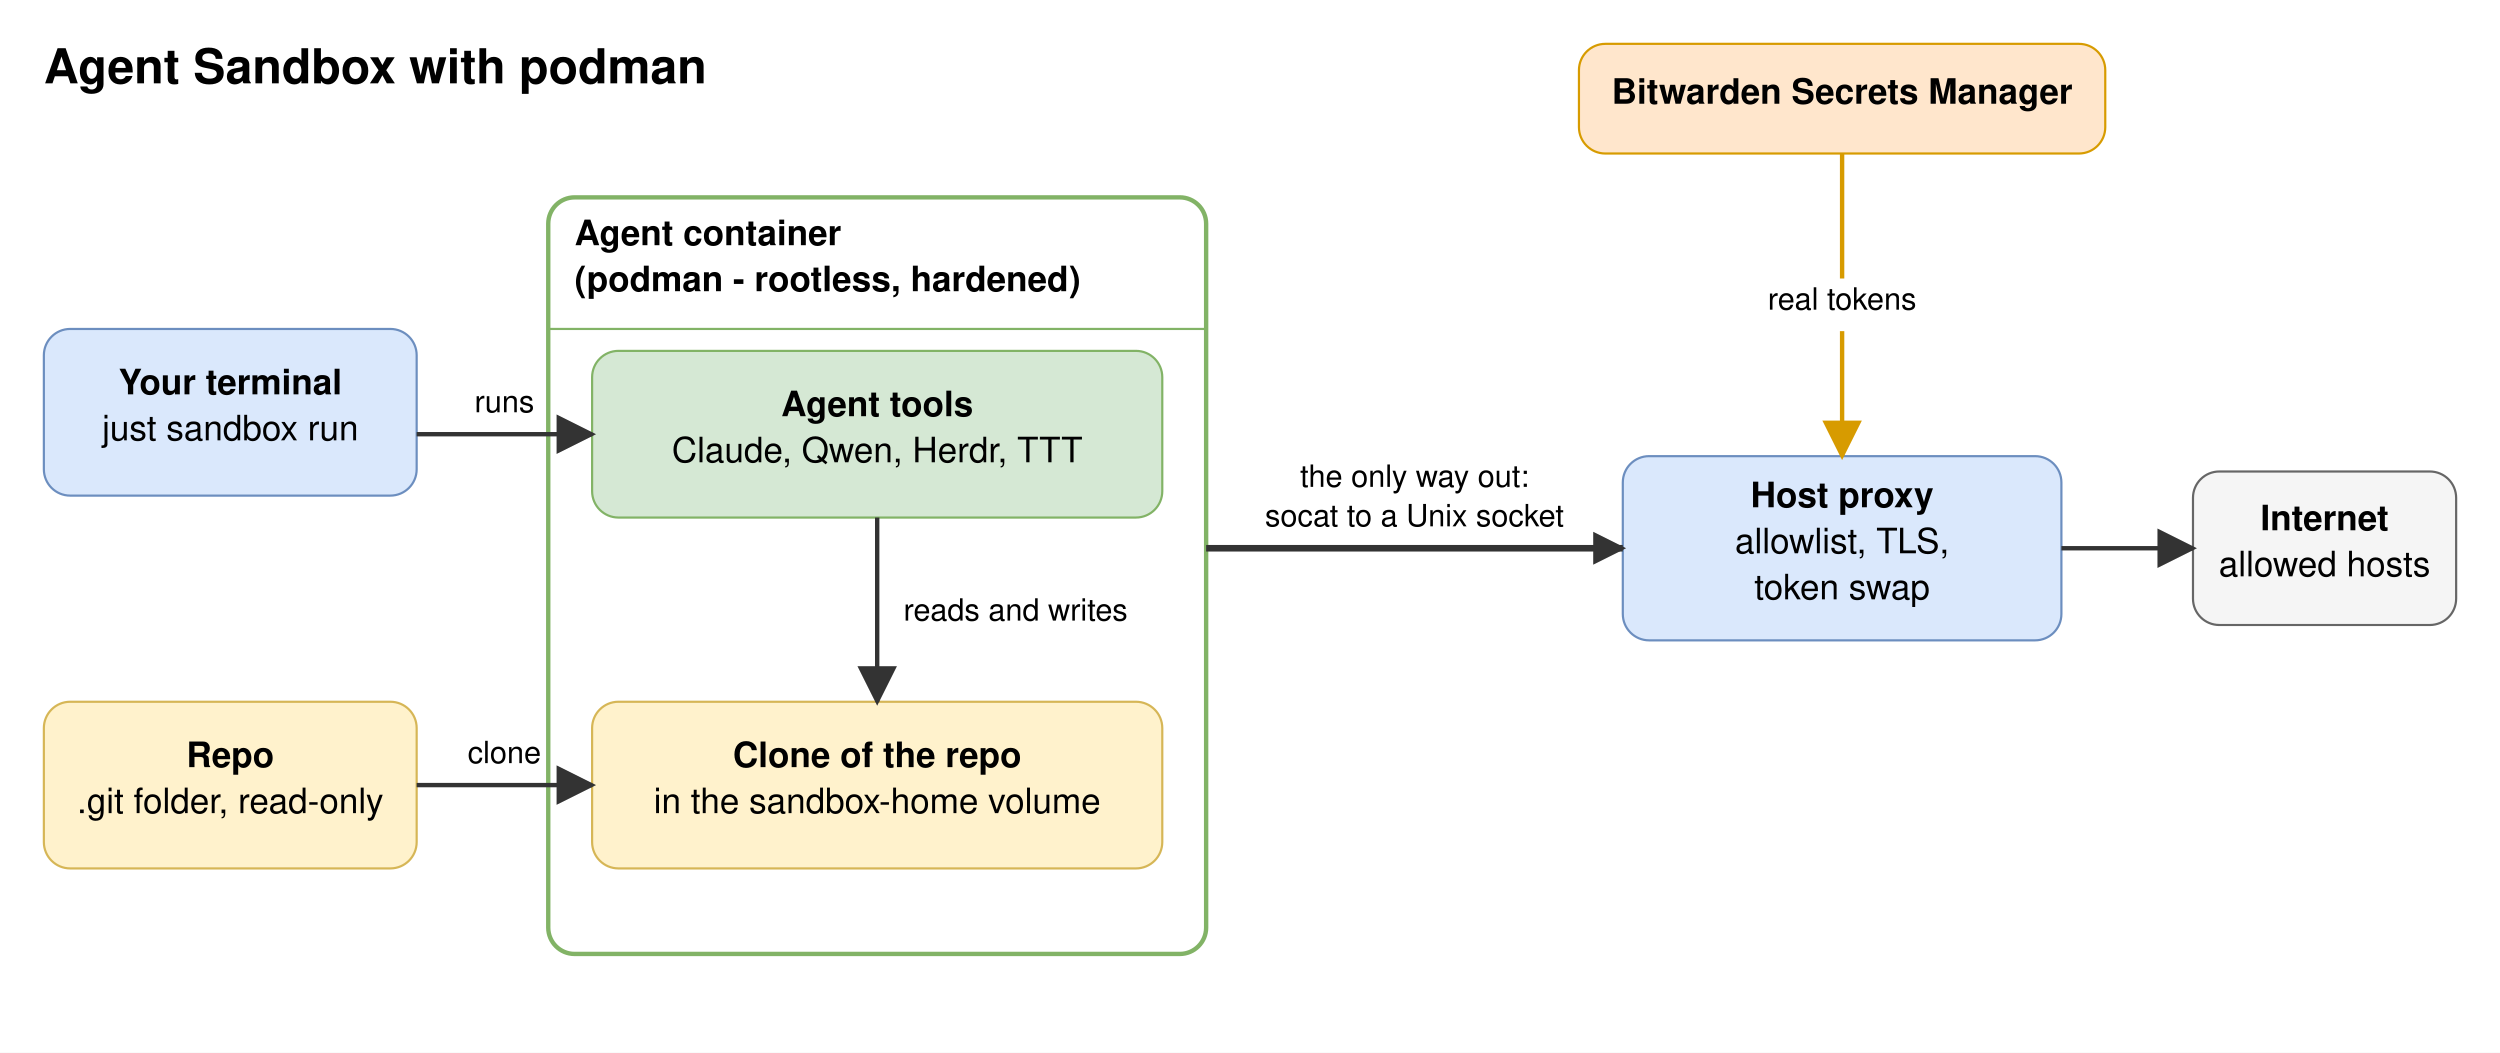
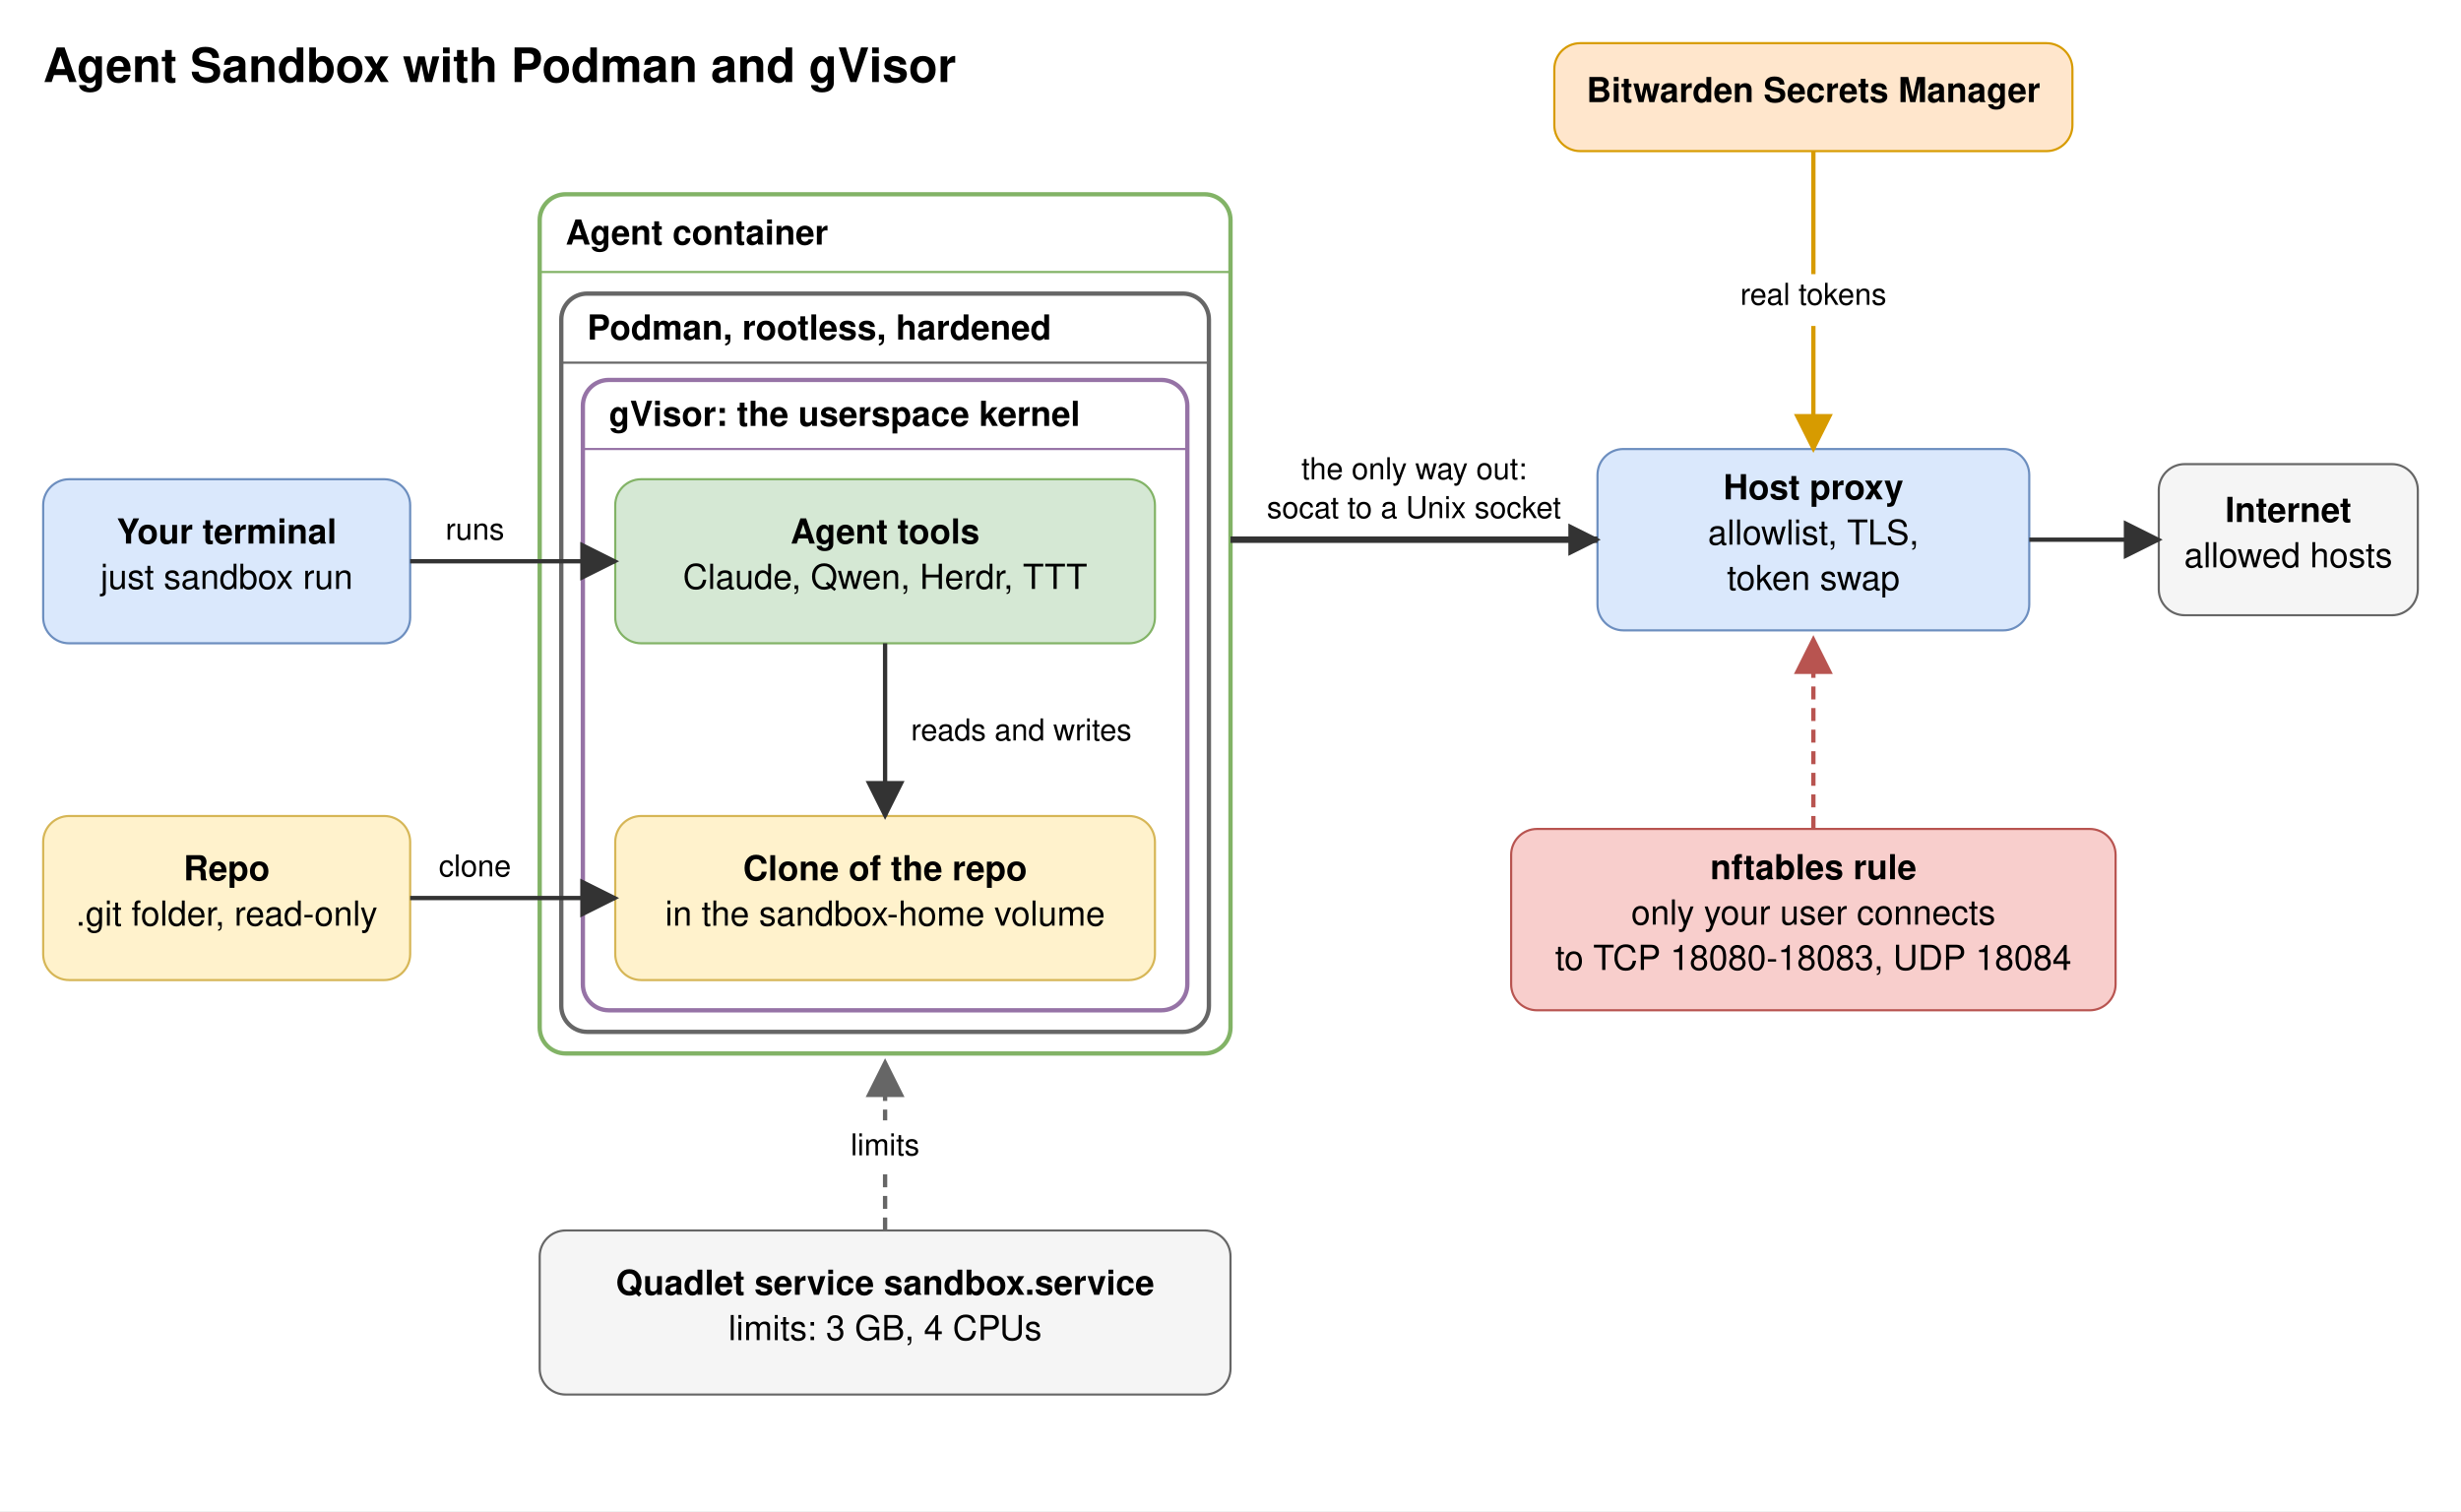
- <svg xmlns="http://www.w3.org/2000/svg" version="1.1" width="1140" height="480" viewBox="0 0 1140 480" font-family="Helvetica, Arial, sans-serif">
+ <svg xmlns="http://www.w3.org/2000/svg" version="1.1" width="1140" height="700" viewBox="0 0 1140 700" font-family="Helvetica, Arial, sans-serif">
  <defs>
    <marker id="a" viewBox="0 0 10 10" refX="9" refY="5" markerWidth="9" markerHeight="9" orient="auto">
      <path d="M0,0 L10,5 L0,10 z" fill="#333333" />
    </marker>
    <marker id="b" viewBox="0 0 10 10" refX="9" refY="5" markerWidth="5" markerHeight="5" orient="auto">
      <path d="M0,0 L10,5 L0,10 z" fill="#333333" />
    </marker>
    <marker id="o" viewBox="0 0 10 10" refX="9" refY="5" markerWidth="9" markerHeight="9" orient="auto">
      <path d="M0,0 L10,5 L0,10 z" fill="#d79b00" />
    </marker>
+     <marker id="r" viewBox="0 0 10 10" refX="9" refY="5" markerWidth="9" markerHeight="9" orient="auto">
+       <path d="M0,0 L10,5 L0,10 z" fill="#b85450" />
+     </marker>
+     <marker id="g" viewBox="0 0 10 10" refX="9" refY="5" markerWidth="9" markerHeight="9" orient="auto">
+       <path d="M0,0 L10,5 L0,10 z" fill="#666666" />
+     </marker>
  </defs>
-   <rect x="0" y="0" width="1140" height="480" fill="#ffffff" />
-   <text x="20" y="38" font-size="22" font-weight="bold" fill="#000000">Agent Sandbox with podman</text>
+   <rect x="0" y="0" width="1140" height="700" fill="#ffffff" />
+   <text x="20" y="38" font-size="22" font-weight="bold" fill="#000000">Agent Sandbox with Podman and gVisor</text>
  <rect x="720" y="20" width="240" height="50" rx="12" fill="#ffe6cc" stroke="#d79b00" stroke-width="1" />
  <g font-size="16" text-anchor="middle" fill="#000000" font-weight="bold">
    <text x="840.0" y="47.3">Bitwarden Secrets Manager</text>
  </g>
-   <rect x="20" y="150" width="170" height="76" rx="12" fill="#dae8fc" stroke="#6c8ebf" stroke-width="1" />
+   <rect x="20" y="222" width="170" height="76" rx="12" fill="#dae8fc" stroke="#6c8ebf" stroke-width="1" />
  <g font-size="16" text-anchor="middle" fill="#000000">
-     <text x="105.0" y="179.8" font-weight="bold">Your terminal</text>
-     <text x="105.0" y="200.8">just sandbox run</text>
+     <text x="105.0" y="251.8" font-weight="bold">Your terminal</text>
+     <text x="105.0" y="272.8">just sandbox run</text>
  </g>
-   <rect x="20" y="320" width="170" height="76" rx="12" fill="#fff2cc" stroke="#d6b656" stroke-width="1" />
+   <rect x="20" y="378" width="170" height="76" rx="12" fill="#fff2cc" stroke="#d6b656" stroke-width="1" />
  <g font-size="16" text-anchor="middle" fill="#000000">
-     <text x="105.0" y="349.8" font-weight="bold">Repo</text>
-     <text x="105.0" y="370.8">.git folder, read-only</text>
+     <text x="105.0" y="407.8" font-weight="bold">Repo</text>
+     <text x="105.0" y="428.8">.git folder, read-only</text>
  </g>
-   <rect x="250" y="90" width="300" height="345" rx="12" fill="#ffffff" stroke="#82b366" stroke-width="2" />
-   <line x1="250" y1="150" x2="550" y2="150" stroke="#82b366" stroke-width="1" />
+   <rect x="250" y="90" width="320" height="398" rx="12" fill="#ffffff" stroke="#82b366" stroke-width="2" />
+   <line x1="250" y1="126" x2="570" y2="126" stroke="#82b366" stroke-width="1" />
  <g font-size="16" text-anchor="start" fill="#000000" font-weight="bold">
-     <text x="262" y="111.8">Agent container</text>
-     <text x="262" y="132.8">(podman - rootless, hardened)</text>
+     <text x="262" y="113.3">Agent container</text>
  </g>
-   <rect x="270" y="160" width="260" height="76" rx="12" fill="#d5e8d4" stroke="#82b366" stroke-width="1" />
+   <rect x="260" y="136" width="300" height="342" rx="12" fill="#ffffff" stroke="#666666" stroke-width="2" />
+   <line x1="260" y1="168" x2="560" y2="168" stroke="#666666" stroke-width="1" />
+   <g font-size="16" text-anchor="start" fill="#000000" font-weight="bold">
+     <text x="272" y="157.3">Podman, rootless, hardened</text>
+   </g>
+   <rect x="270" y="176" width="280" height="292" rx="12" fill="#ffffff" stroke="#9673a6" stroke-width="2" />
+   <line x1="270" y1="208" x2="550" y2="208" stroke="#9673a6" stroke-width="1" />
+   <g font-size="16" text-anchor="start" fill="#000000" font-weight="bold">
+     <text x="282" y="197.3">gVisor: the userspace kernel</text>
+   </g>
+   <rect x="285" y="222" width="250" height="76" rx="12" fill="#d5e8d4" stroke="#82b366" stroke-width="1" />
  <g font-size="16" text-anchor="middle" fill="#000000">
-     <text x="400.0" y="189.8" font-weight="bold">Agent tools</text>
-     <text x="400.0" y="210.8">Claude, Qwen, Herdr, TTT</text>
+     <text x="410.0" y="251.8" font-weight="bold">Agent tools</text>
+     <text x="410.0" y="272.8">Claude, Qwen, Herdr, TTT</text>
  </g>
-   <rect x="270" y="320" width="260" height="76" rx="12" fill="#fff2cc" stroke="#d6b656" stroke-width="1" />
+   <rect x="285" y="378" width="250" height="76" rx="12" fill="#fff2cc" stroke="#d6b656" stroke-width="1" />
  <g font-size="16" text-anchor="middle" fill="#000000">
-     <text x="400.0" y="349.8" font-weight="bold">Clone of the repo</text>
-     <text x="400.0" y="370.8">in the sandbox-home volume</text>
+     <text x="410.0" y="407.8" font-weight="bold">Clone of the repo</text>
+     <text x="410.0" y="428.8">in the sandbox-home volume</text>
+   </g>
+   <rect x="250" y="570" width="320" height="76" rx="12" fill="#f5f5f5" stroke="#666666" stroke-width="1" />
+   <g font-size="16" text-anchor="middle" fill="#000000">
+     <text x="410.0" y="599.8" font-weight="bold">Quadlet service sandbox.service</text>
+     <text x="410.0" y="620.8">limits: 3 GB, 4 CPUs</text>
  </g>
  <rect x="740" y="208" width="200" height="84" rx="12" fill="#dae8fc" stroke="#6c8ebf" stroke-width="1" />
  <g font-size="16" text-anchor="middle" fill="#000000">
    <text x="840.0" y="231.3" font-weight="bold">Host proxy</text>
    <text x="840.0" y="252.3">allowlist, TLS,</text>
    <text x="840.0" y="273.3">token swap</text>
  </g>
+   <rect x="700" y="384" width="280" height="84" rx="12" fill="#f8cecc" stroke="#b85450" stroke-width="1" />
+   <g font-size="16" text-anchor="middle" fill="#000000">
+     <text x="840.0" y="407.3" font-weight="bold">nftables rule</text>
+     <text x="840.0" y="428.3">only your user connects</text>
+     <text x="840.0" y="449.3">to TCP 18080-18083, UDP 18084</text>
+   </g>
  <rect x="1000" y="215" width="120" height="70" rx="12" fill="#f5f5f5" stroke="#666666" stroke-width="1" />
  <g font-size="16" text-anchor="middle" fill="#000000">
    <text x="1060.0" y="241.8" font-weight="bold">Internet</text>
    <text x="1060.0" y="262.8">allowed hosts</text>
  </g>
-   <path d="M190,198 L270,198" fill="none" stroke="#333333" stroke-width="2" marker-end="url(#a)" />
-   <path d="M190,358 L270,358" fill="none" stroke="#333333" stroke-width="2" marker-end="url(#a)" />
-   <path d="M550,250 L740,250" fill="none" stroke="#333333" stroke-width="3" marker-end="url(#b)" />
+   <path d="M190,260 L285,260" fill="none" stroke="#333333" stroke-width="2" marker-end="url(#a)" />
+   <path d="M190,416 L285,416" fill="none" stroke="#333333" stroke-width="2" marker-end="url(#a)" />
+   <path d="M570,250 L740,250" fill="none" stroke="#333333" stroke-width="3" marker-end="url(#b)" />
  <path d="M940,250 L1000,250" fill="none" stroke="#333333" stroke-width="2" marker-end="url(#a)" />
-   <path d="M400,236 L400,320" fill="none" stroke="#333333" stroke-width="2" marker-end="url(#a)" />
+   <path d="M410,298 L410,378" fill="none" stroke="#333333" stroke-width="2" marker-end="url(#a)" />
  <path d="M840,70 L840,208" fill="none" stroke="#d79b00" stroke-width="2" marker-end="url(#o)" />
-   <text x="230.0" y="188.0" font-size="14" text-anchor="middle" fill="#000000">runs</text>
-   <text x="230.0" y="348.0" font-size="14" text-anchor="middle" fill="#000000">clone</text>
-   <text x="645.0" y="222.0" font-size="14" text-anchor="middle" fill="#000000">the only way out:</text>
-   <text x="645.0" y="240.0" font-size="14" text-anchor="middle" fill="#000000">socat to a Unix socket</text>
-   <text x="412.0" y="283.0" font-size="14" text-anchor="start" fill="#000000">reads and writes</text>
+   <path d="M840,384 L840,296" fill="none" stroke="#b85450" stroke-width="2" stroke-dasharray="6,4" marker-end="url(#r)" />
+   <path d="M410,570 L410,492" fill="none" stroke="#666666" stroke-width="2" stroke-dasharray="6,4" marker-end="url(#g)" />
+   <text x="220.0" y="250.0" font-size="14" text-anchor="middle" fill="#000000">runs</text>
+   <text x="220.0" y="406.0" font-size="14" text-anchor="middle" fill="#000000">clone</text>
+   <text x="655.0" y="222.0" font-size="14" text-anchor="middle" fill="#000000">the only way out:</text>
+   <text x="655.0" y="240.0" font-size="14" text-anchor="middle" fill="#000000">socat to a Unix socket</text>
+   <text x="422.0" y="343.0" font-size="14" text-anchor="start" fill="#000000">reads and writes</text>
  <rect x="791.2" y="127.0" width="97.6" height="24" fill="#ffffff" />
  <g font-size="14" text-anchor="middle" fill="#000000">
    <text x="840.0" y="141.2">real tokens</text>
  </g>
+   <rect x="374.0" y="519.0" width="72.0" height="24" fill="#ffffff" />
+   <g font-size="14" text-anchor="middle" fill="#000000">
+     <text x="410.0" y="535.2">limits</text>
+   </g>
</svg>
